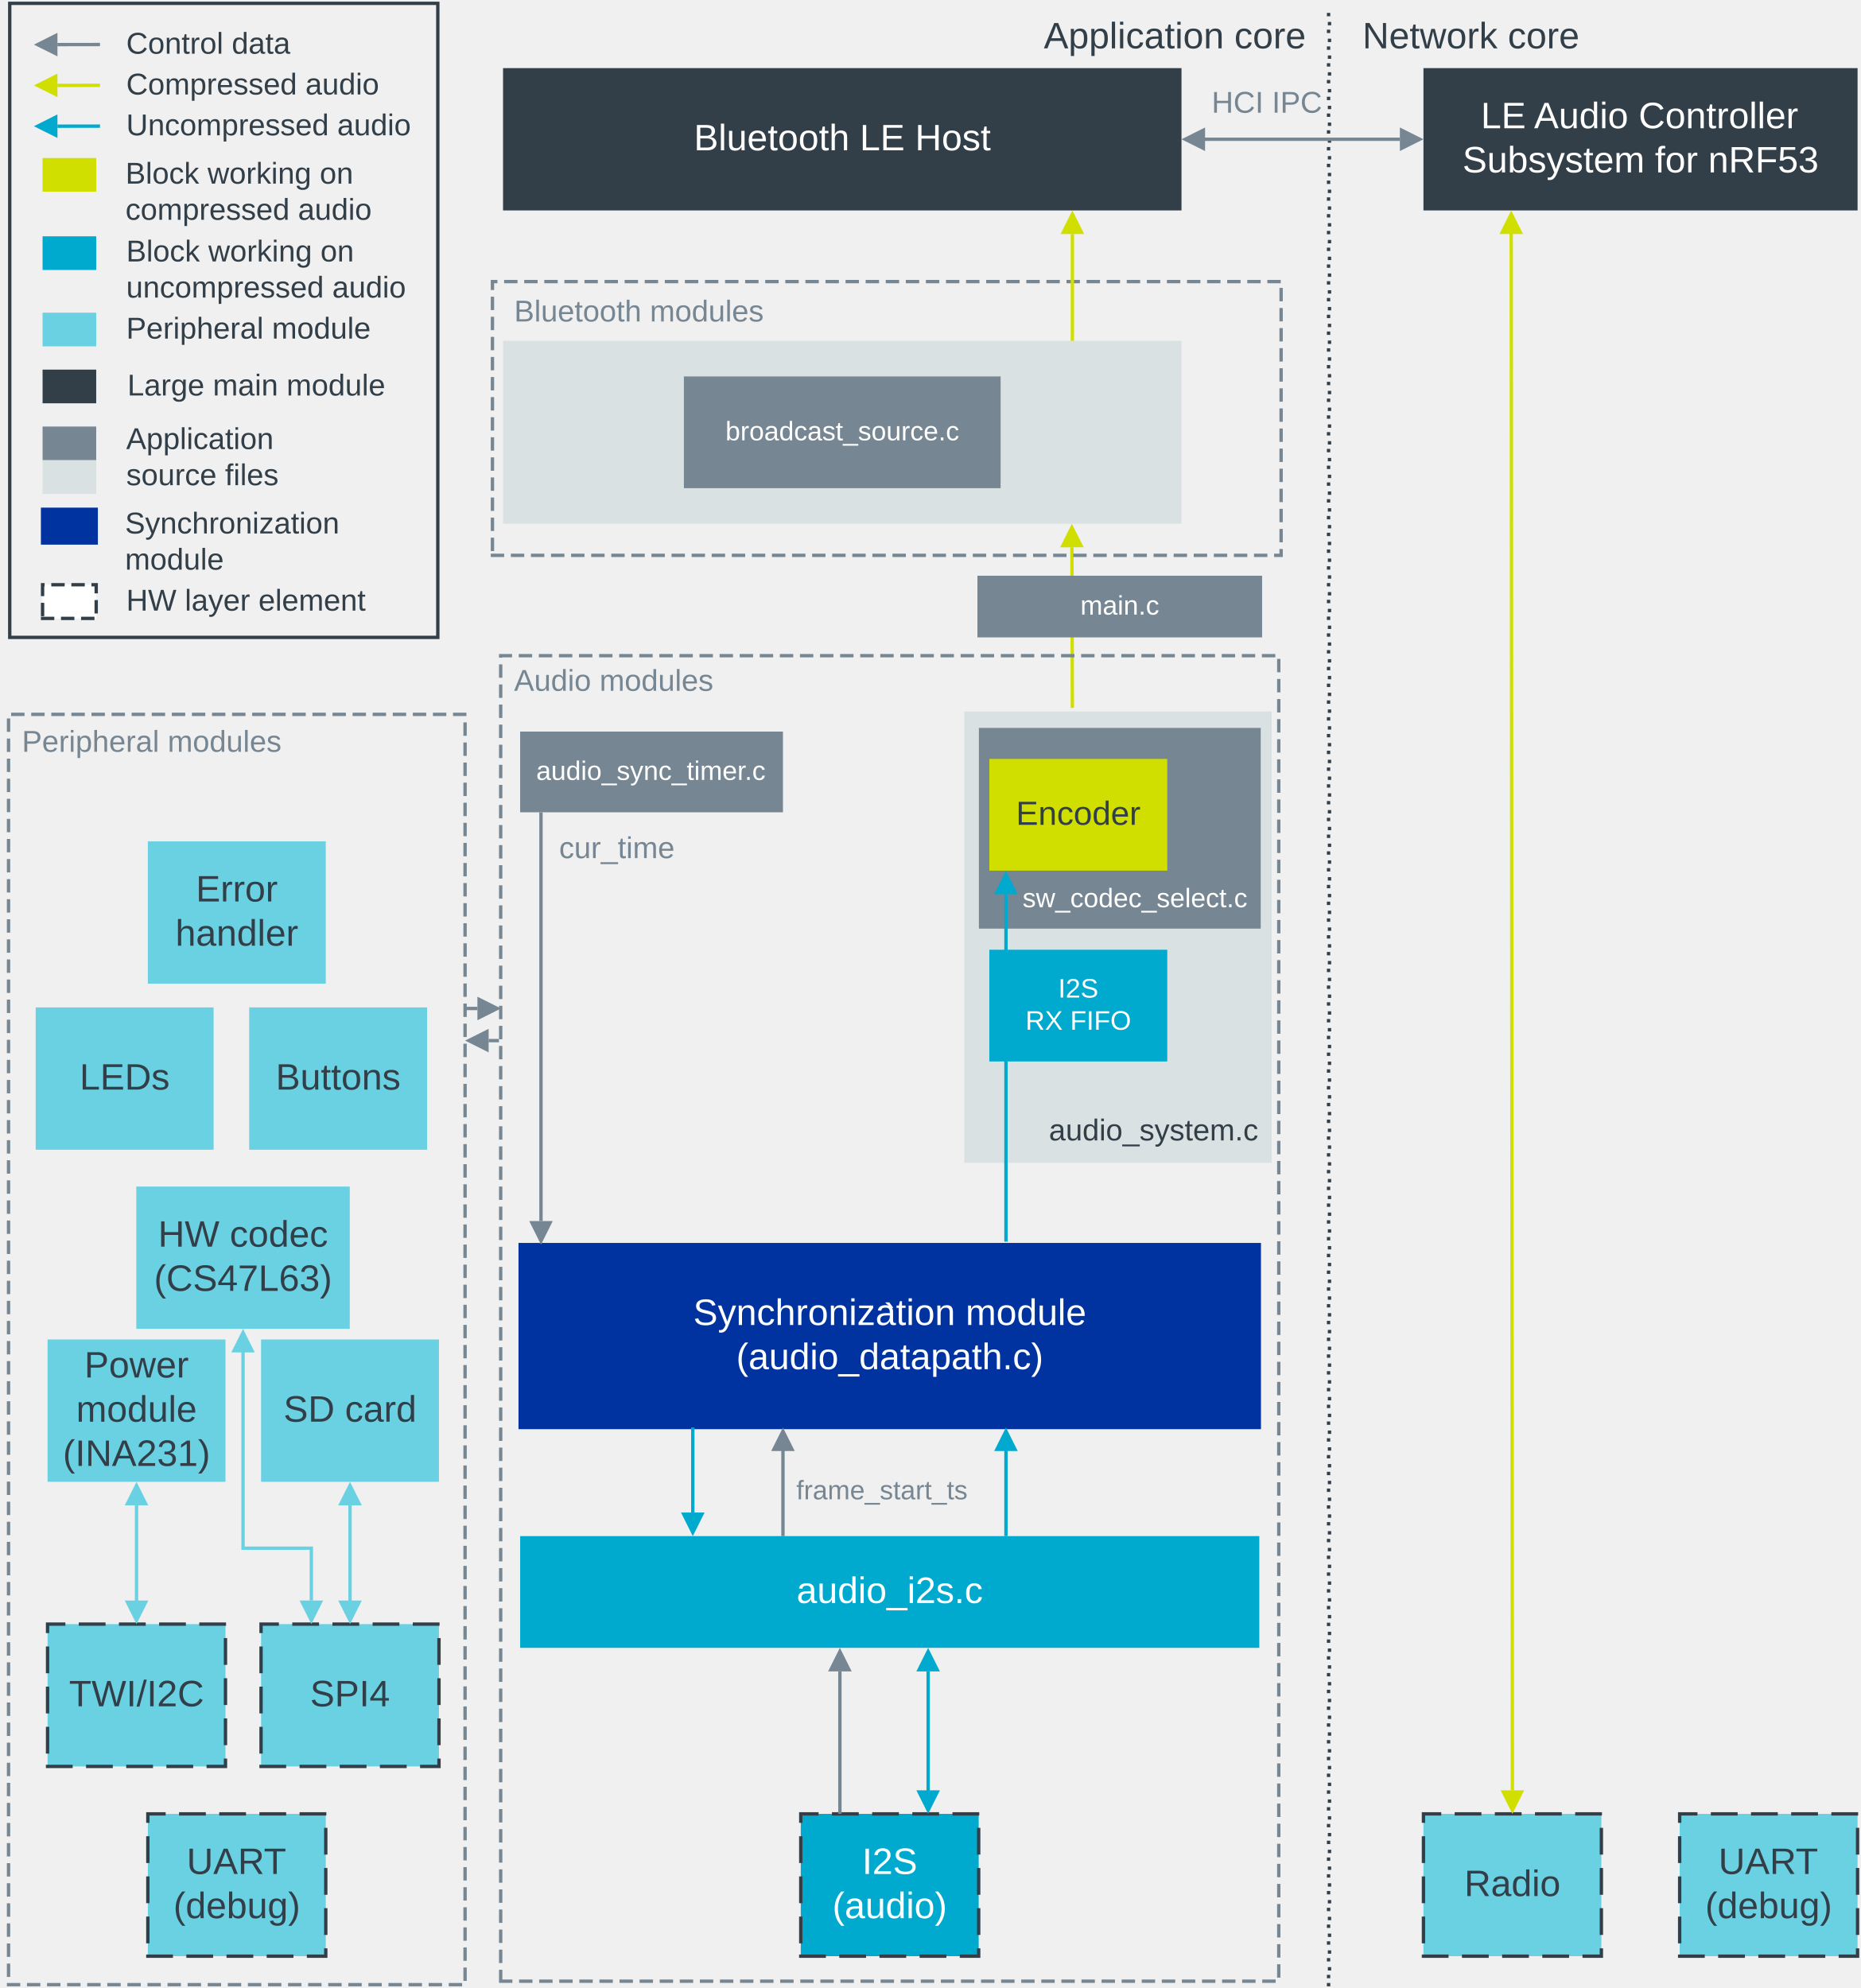
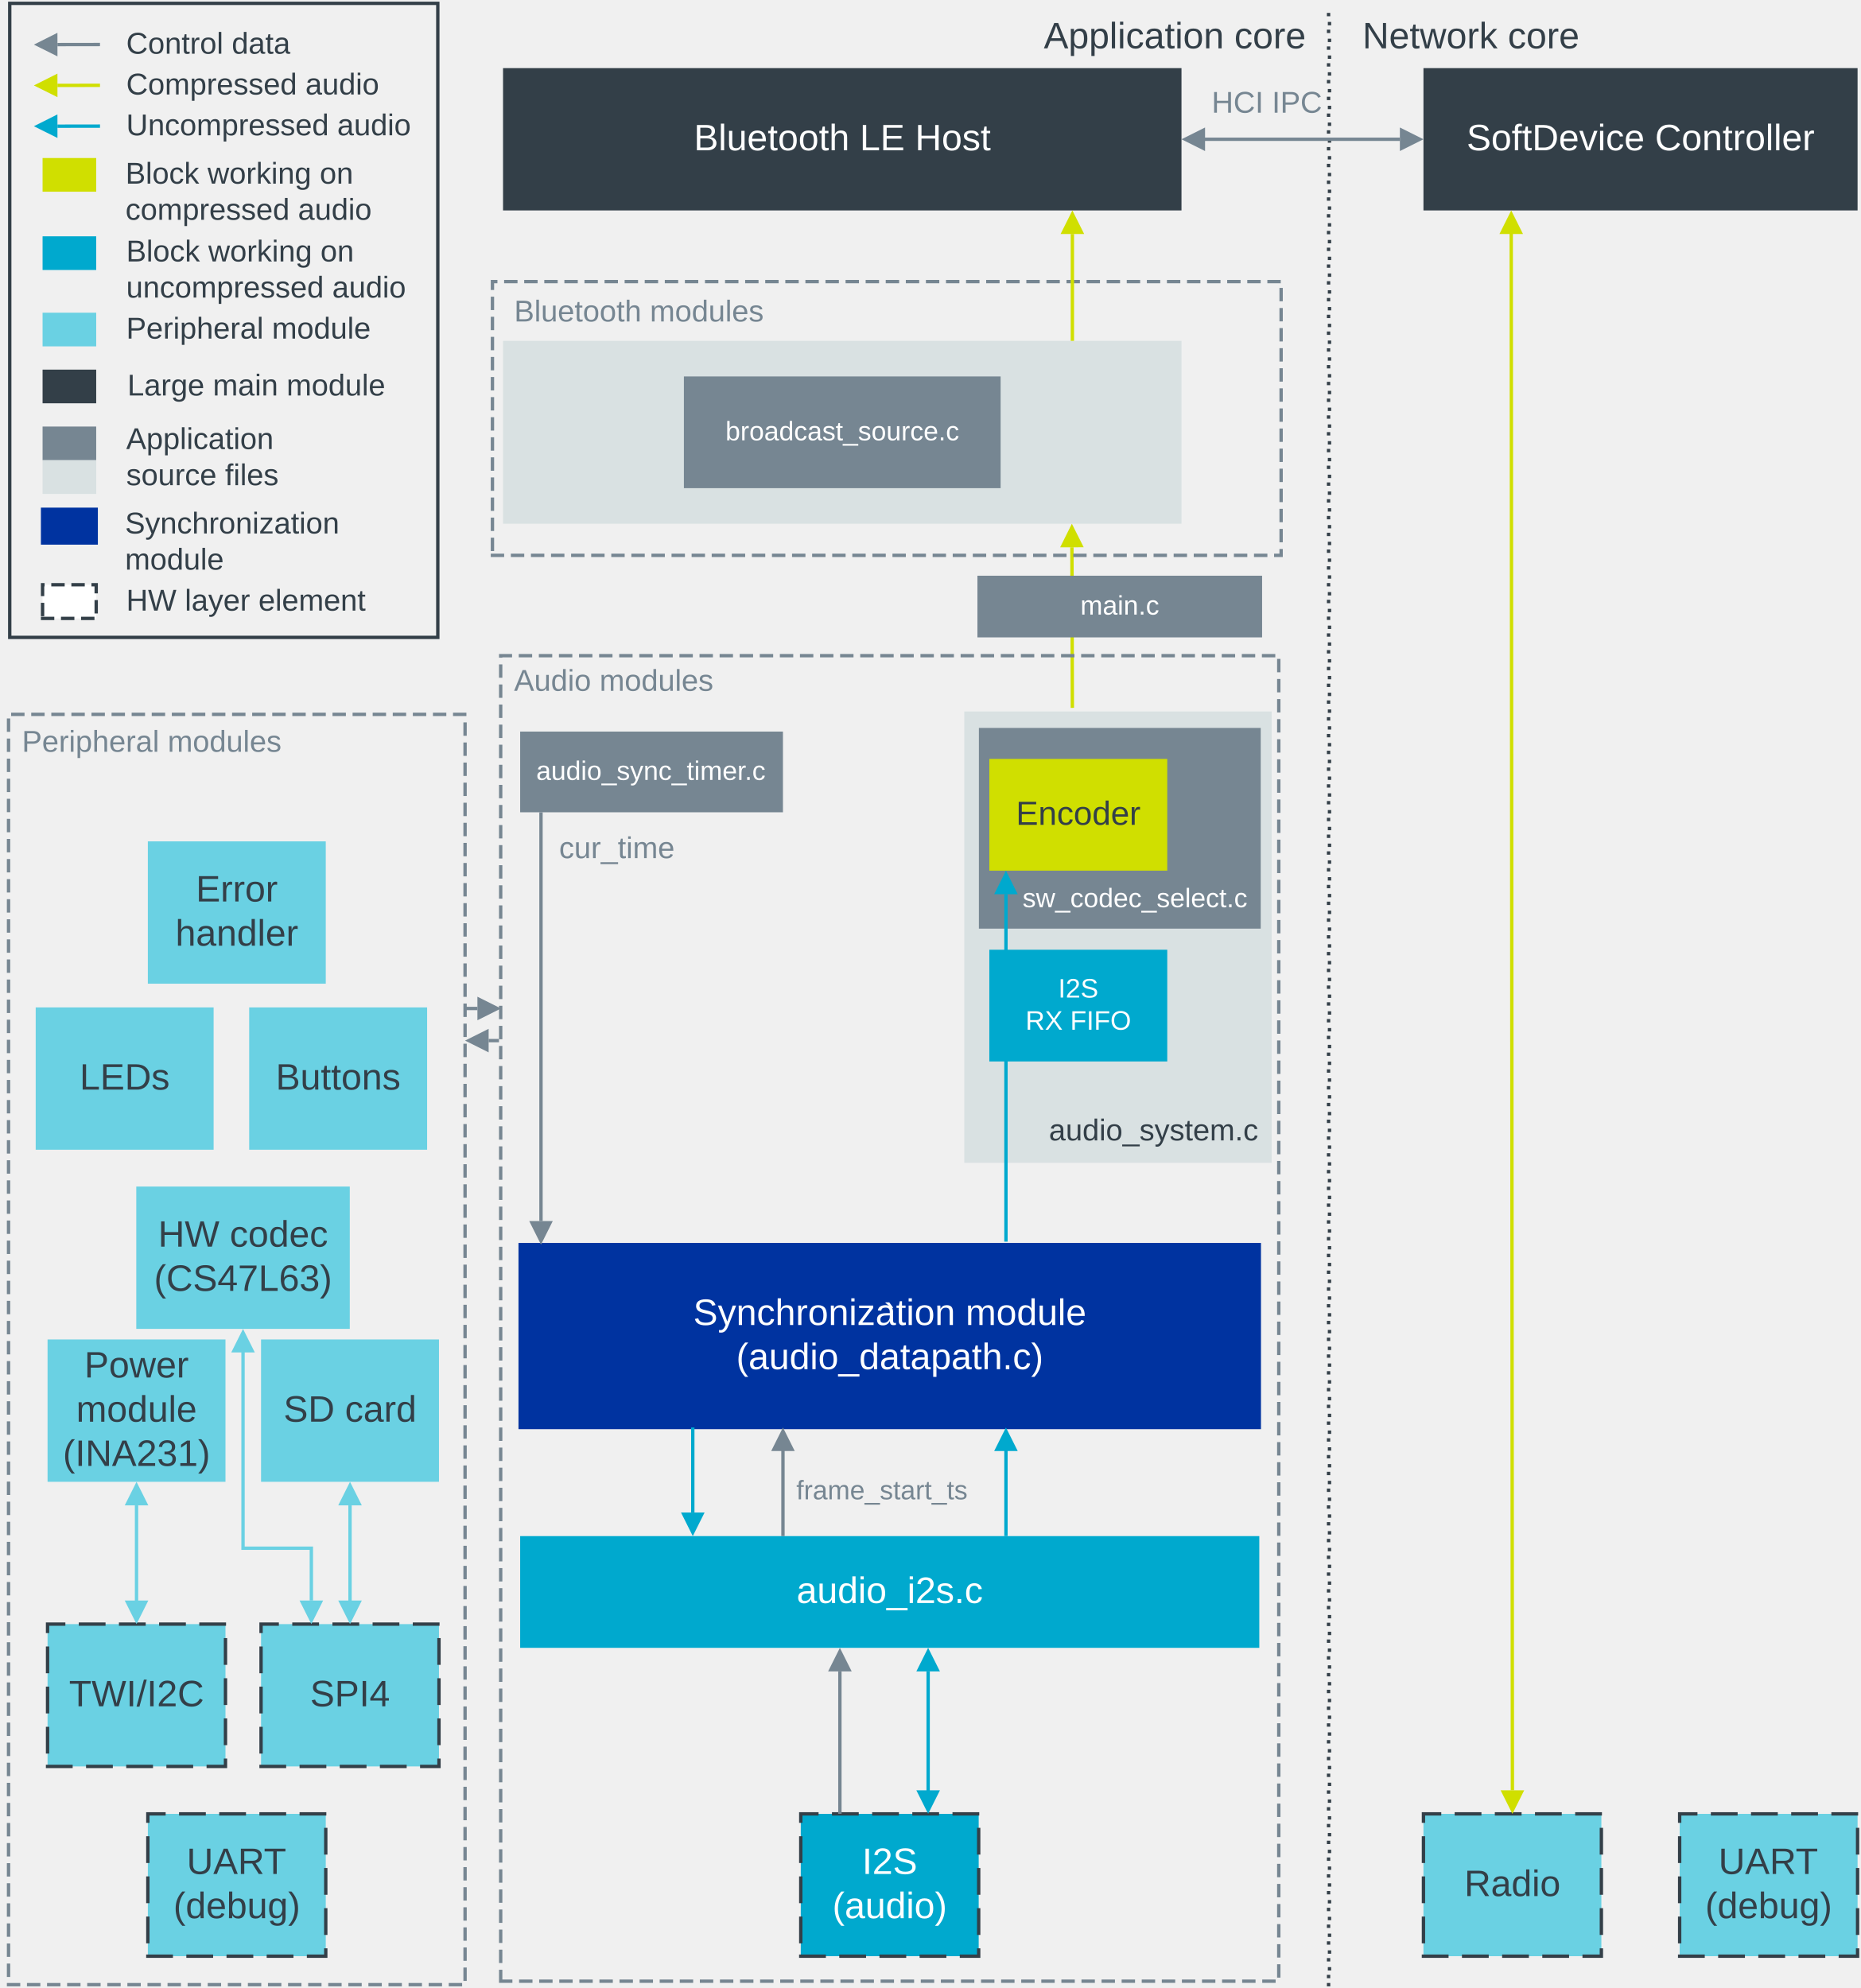
<svg xmlns="http://www.w3.org/2000/svg" xmlns:xlink="http://www.w3.org/1999/xlink" width="7.721in" height="8.249in" viewBox="0 0 555.896 593.951" xml:space="preserve" color-interpolation-filters="sRGB" class="st38">
  <style type="text/css">
	
		.st1 {marker-end:url(#mrkr4-6);stroke:#d0df00;stroke-linecap:butt;stroke-width:1}
		.st2 {fill:#d0df00;fill-opacity:1;stroke:#d0df00;stroke-opacity:1;stroke-width:0.284}
		.st3 {fill:#d9e1e2;stroke:none;stroke-width:1}
		.st4 {fill:#333f48;font-family:Arial;font-size:0.75em}
		.st5 {fill:#768692;stroke:none;stroke-width:1}
		.st6 {fill:#ffffff;font-family:Arial;font-size:0.667em}
		.st7 {fill:#333f48;stroke:none;stroke-width:1}
		.st8 {fill:#ffffff;font-family:Arial;font-size:0.917em}
- 		.st9 {font-size:1em}
- 		.st10 {fill:#6ad1e3;stroke:#333f48;stroke-dasharray:7,5;stroke-width:1}
- 		.st11 {fill:#333f48;font-family:Arial;font-size:0.917em}
+ 		.st9 {fill:#6ad1e3;stroke:#333f48;stroke-dasharray:7,5;stroke-width:1}
+ 		.st10 {fill:#333f48;font-family:Arial;font-size:0.917em}
+ 		.st11 {font-size:1em}
		.st12 {fill:#6ad1e3;stroke:none;stroke-width:1}
- 		.st13 {marker-end:url(#mrkr4-66);marker-start:url(#mrkr4-64);stroke:#6ad1e3;stroke-linecap:butt;stroke-width:1}
+ 		.st13 {marker-end:url(#mrkr4-65);marker-start:url(#mrkr4-63);stroke:#6ad1e3;stroke-linecap:butt;stroke-width:1}
		.st14 {fill:#6ad1e3;fill-opacity:1;stroke:#6ad1e3;stroke-opacity:1;stroke-width:0.284}
		.st15 {fill:#0033a0;stroke:#0033a0;stroke-width:1}
		.st16 {fill:#feffff;font-family:Arial;font-size:0.917em}
		.st17 {fill:#00a9ce;stroke:none;stroke-width:1}
		.st18 {fill:none;stroke:#768692;stroke-dasharray:3,3;stroke-width:1}
		.st19 {fill:#00a9ce;stroke:#333f48;stroke-dasharray:7,5;stroke-width:1}
		.st20 {fill:#feffff;font-family:Arial;font-size:0.667em}
		.st21 {fill:none;stroke:#333f48;stroke-dasharray:0.01,5;stroke-width:1}
		.st22 {fill:none;stroke:none;stroke-width:1}
		.st23 {fill:#d0df00;stroke:none;stroke-width:1}
		.st24 {fill:#333f48;font-family:Arial;font-size:0.833em}
- 		.st25 {marker-end:url(#mrkr4-118);stroke:#768692;stroke-linecap:butt;stroke-width:1}
+ 		.st25 {marker-end:url(#mrkr4-117);stroke:#768692;stroke-linecap:butt;stroke-width:1}
		.st26 {fill:#768692;fill-opacity:1;stroke:#768692;stroke-opacity:1;stroke-width:0.284}
- 		.st27 {marker-start:url(#mrkr4-124);stroke:#00a9ce;stroke-linecap:butt;stroke-width:1}
+ 		.st27 {marker-start:url(#mrkr4-123);stroke:#00a9ce;stroke-linecap:butt;stroke-width:1}
		.st28 {fill:#00a9ce;fill-opacity:1;stroke:#00a9ce;stroke-opacity:1;stroke-width:0.284}
- 		.st29 {marker-end:url(#mrkr4-130);stroke:#00a9ce;stroke-linecap:butt;stroke-width:1}
+ 		.st29 {marker-end:url(#mrkr4-129);stroke:#00a9ce;stroke-linecap:butt;stroke-width:1}
		.st30 {fill:#768692;font-family:Arial;font-size:0.75em}
- 		.st31 {marker-start:url(#mrkr4-149);stroke:#768692;stroke-linecap:butt;stroke-width:1}
+ 		.st31 {marker-start:url(#mrkr4-148);stroke:#768692;stroke-linecap:butt;stroke-width:1}
		.st32 {fill:#768692;font-family:Arial;font-size:0.667em}
- 		.st33 {marker-end:url(#mrkr4-130);marker-start:url(#mrkr4-124);stroke:#00a9ce;stroke-linecap:butt;stroke-width:1}
- 		.st34 {marker-end:url(#mrkr4-118);marker-start:url(#mrkr4-149);stroke:#768692;stroke-linecap:butt;stroke-width:1}
+ 		.st33 {marker-end:url(#mrkr4-129);marker-start:url(#mrkr4-123);stroke:#00a9ce;stroke-linecap:butt;stroke-width:1}
+ 		.st34 {marker-end:url(#mrkr4-117);marker-start:url(#mrkr4-148);stroke:#768692;stroke-linecap:butt;stroke-width:1}
		.st35 {fill:none;stroke:#333f48;stroke-width:1}
		.st36 {fill:#ffffff;stroke:#333f48;stroke-dasharray:3,3;stroke-width:1}
- 		.st37 {marker-end:url(#mrkr4-6);marker-start:url(#mrkr4-267);stroke:#d0df00;stroke-linecap:butt;stroke-width:1}
+ 		.st37 {marker-end:url(#mrkr4-6);marker-start:url(#mrkr4-266);stroke:#d0df00;stroke-linecap:butt;stroke-width:1}
		.st38 {fill:none;fill-rule:evenodd;font-size:12px;overflow:visible;stroke-linecap:square;stroke-miterlimit:3}
	
	</style>
  <defs id="Markers">
    <g id="lend4">
      <path d="M 2 1 L 0 0 L 2 -1 L 2 1 " style="stroke:none" />
    </g>
    <marker id="mrkr4-6" class="st2" refX="-7.04" orient="auto" markerUnits="strokeWidth" overflow="visible">
      <use xlink:href="#lend4" transform="scale(-3.52,-3.52) " />
    </marker>
-     <marker id="mrkr4-64" class="st14" refX="6.68" orient="auto" markerUnits="strokeWidth" overflow="visible">
+     <marker id="mrkr4-63" class="st14" refX="6.68" orient="auto" markerUnits="strokeWidth" overflow="visible">
      <use xlink:href="#lend4" transform="scale(3.52) " />
    </marker>
-     <marker id="mrkr4-66" class="st14" refX="-7.04" orient="auto" markerUnits="strokeWidth" overflow="visible">
+     <marker id="mrkr4-65" class="st14" refX="-7.04" orient="auto" markerUnits="strokeWidth" overflow="visible">
      <use xlink:href="#lend4" transform="scale(-3.52,-3.52) " />
    </marker>
-     <marker id="mrkr4-118" class="st26" refX="-7.04" orient="auto" markerUnits="strokeWidth" overflow="visible">
+     <marker id="mrkr4-117" class="st26" refX="-7.04" orient="auto" markerUnits="strokeWidth" overflow="visible">
      <use xlink:href="#lend4" transform="scale(-3.52,-3.52) " />
    </marker>
-     <marker id="mrkr4-124" class="st28" refX="6.68" orient="auto" markerUnits="strokeWidth" overflow="visible">
+     <marker id="mrkr4-123" class="st28" refX="6.68" orient="auto" markerUnits="strokeWidth" overflow="visible">
      <use xlink:href="#lend4" transform="scale(3.52) " />
    </marker>
-     <marker id="mrkr4-130" class="st28" refX="-7.04" orient="auto" markerUnits="strokeWidth" overflow="visible">
+     <marker id="mrkr4-129" class="st28" refX="-7.04" orient="auto" markerUnits="strokeWidth" overflow="visible">
      <use xlink:href="#lend4" transform="scale(-3.52,-3.52) " />
    </marker>
-     <marker id="mrkr4-149" class="st26" refX="6.68" orient="auto" markerUnits="strokeWidth" overflow="visible">
+     <marker id="mrkr4-148" class="st26" refX="6.68" orient="auto" markerUnits="strokeWidth" overflow="visible">
      <use xlink:href="#lend4" transform="scale(3.52) " />
    </marker>
-     <marker id="mrkr4-267" class="st2" refX="6.68" orient="auto" markerUnits="strokeWidth" overflow="visible">
+     <marker id="mrkr4-266" class="st2" refX="6.68" orient="auto" markerUnits="strokeWidth" overflow="visible">
      <use xlink:href="#lend4" transform="scale(3.52) " />
    </marker>
  </defs>
  <g>
    <g id="shape238-1" transform="translate(327.338,-382.464)">
      <path d="M-7.01 593.95 L-7.14 545.98" class="st1" />
    </g>
    <g id="shape239-7" transform="translate(288.049,-246.533)">
      <rect x="0" y="459.101" width="91.808" height="134.85" class="st3" />
      <text x="25.28" y="587.25" class="st4">audio_system.c</text>
    </g>
    <g id="shape240-10" transform="translate(292.408,-316.504)">
      <rect x="0" y="533.986" width="84.189" height="59.965" class="st5" />
      <text x="13.04" y="587.55" class="st6">sw_codec_select.c</text>
    </g>
    <g id="shape241-13" transform="translate(150.251,-437.471)">
      <rect x="0" y="539.311" width="202.677" height="54.64" class="st3" />
    </g>
    <g id="shape242-15" transform="translate(425.211,-531.079)">
      <rect x="0" y="551.431" width="129.685" height="42.52" class="st7" />
-       <text x="17.15" y="569.39" class="st8">LE Audio Controller <tspan x="11.66" dy="1.2em" class="st9">S</tspan>ubsystem for nRF53</text>
-     </g>
-     <g id="shape243-19" transform="translate(425.211,-9.50394)">
-       <path d="M0 593.95 L53.15 593.95 L53.15 551.43 L0 551.43 L0 593.95 Z" class="st10" />
-       <text x="12.2" y="575.99" class="st11">Radio</text>
-     </g>
-     <g id="shape244-22" transform="translate(501.747,-9.50394)">
-       <path d="M0 593.95 L53.15 593.95 L53.15 551.43 L0 551.43 L0 593.95 Z" class="st10" />
-       <text x="11.6" y="569.39" class="st11">UART <tspan x="7.62" dy="1.2em" class="st9">(debug)</tspan>
-       </text>
-     </g>
-     <g id="shape245-26" transform="translate(44.1469,-9.50394)">
-       <path d="M0 593.95 L53.15 593.95 L53.15 551.43 L0 551.43 L0 593.95 Z" class="st10" />
-       <text x="11.6" y="569.39" class="st11">UART <tspan x="7.62" dy="1.2em" class="st9">(debug)</tspan>
-       </text>
-     </g>
-     <g id="shape246-30" transform="translate(14.1876,-66.1969)">
-       <path d="M0 593.95 L53.15 593.95 L53.15 551.43 L0 551.43 L0 593.95 Z" class="st10" />
-       <text x="6.41" y="575.99" class="st11">TWI/I2C</text>
-     </g>
-     <g id="shape247-33" transform="translate(77.9671,-66.1969)">
-       <path d="M0 593.95 L53.15 593.95 L53.15 551.43 L0 551.43 L0 593.95 Z" class="st10" />
-       <text x="14.65" y="575.99" class="st11">SPI4</text>
-     </g>
-     <g id="shape248-36" transform="translate(77.9671,-151.236)">
-       <rect x="0" y="551.431" width="53.15" height="42.52" class="st12" />
-       <text x="6.71" y="575.99" class="st11">SD card</text>
-     </g>
-     <g id="shape249-39" transform="translate(40.6915,-196.926)">
+       <text x="12.88" y="575.99" class="st8">SoftDevice Controller</text>
+     </g>
+     <g id="shape243-18" transform="translate(425.211,-9.50394)">
+       <path d="M0 593.95 L53.15 593.95 L53.15 551.43 L0 551.43 L0 593.95 Z" class="st9" />
+       <text x="12.2" y="575.99" class="st10">Radio</text>
+     </g>
+     <g id="shape244-21" transform="translate(501.747,-9.50394)">
+       <path d="M0 593.95 L53.15 593.95 L53.15 551.43 L0 551.43 L0 593.95 Z" class="st9" />
+       <text x="11.6" y="569.39" class="st10">UART <tspan x="7.62" dy="1.2em" class="st11">(debug)</tspan>
+       </text>
+     </g>
+     <g id="shape245-25" transform="translate(44.1469,-9.50394)">
+       <path d="M0 593.95 L53.15 593.95 L53.15 551.43 L0 551.43 L0 593.95 Z" class="st9" />
+       <text x="11.6" y="569.39" class="st10">UART <tspan x="7.62" dy="1.2em" class="st11">(debug)</tspan>
+       </text>
+     </g>
+     <g id="shape246-29" transform="translate(14.1876,-66.1969)">
+       <path d="M0 593.95 L53.15 593.95 L53.15 551.43 L0 551.43 L0 593.95 Z" class="st9" />
+       <text x="6.41" y="575.99" class="st10">TWI/I2C</text>
+     </g>
+     <g id="shape247-32" transform="translate(77.9671,-66.1969)">
+       <path d="M0 593.95 L53.15 593.95 L53.15 551.43 L0 551.43 L0 593.95 Z" class="st9" />
+       <text x="14.65" y="575.99" class="st10">SPI4</text>
+     </g>
+     <g id="shape248-35" transform="translate(77.9671,-151.236)">
+       <rect x="0" y="551.431" width="53.15" height="42.52" class="st12" />
+       <text x="6.71" y="575.99" class="st10">SD card</text>
+     </g>
+     <g id="shape249-38" transform="translate(40.6915,-196.926)">
      <rect x="0" y="551.431" width="63.779" height="42.52" class="st12" />
-       <text x="6.52" y="569.39" class="st11">HW codec <tspan x="5.29" dy="1.2em" class="st9">(CS47L63)</tspan>
-       </text>
-     </g>
-     <g id="shape250-43" transform="translate(14.1876,-151.236)">
-       <rect x="0" y="551.431" width="53.15" height="42.52" class="st12" />
-       <text x="10.99" y="562.79" class="st11">Power <tspan x="8.54" dy="1.2em" class="st9">module </tspan>
-         <tspan x="4.57" dy="1.2em" class="st9">(INA231)</tspan>
-       </text>
-     </g>
-     <g id="shape251-48" transform="translate(44.1469,-300.055)">
-       <rect x="0" y="551.431" width="53.15" height="42.52" class="st12" />
-       <text x="14.35" y="569.39" class="st11">Error <tspan x="8.23" dy="1.2em" class="st9">handler</tspan>
-       </text>
-     </g>
-     <g id="shape252-52" transform="translate(74.4238,-250.449)">
-       <rect x="0" y="551.431" width="53.15" height="42.52" class="st12" />
-       <text x="7.92" y="575.99" class="st11">Buttons</text>
-     </g>
-     <g id="shape253-55" transform="translate(10.6443,-250.449)">
-       <rect x="0" y="551.431" width="53.15" height="42.52" class="st12" />
-       <text x="13.13" y="575.99" class="st11">LEDs</text>
-     </g>
-     <g id="shape254-58" transform="translate(33.6758,-108.717)">
+       <text x="6.52" y="569.39" class="st10">HW codec <tspan x="5.29" dy="1.2em" class="st11">(CS47L63)</tspan>
+       </text>
+     </g>
+     <g id="shape250-42" transform="translate(14.1876,-151.236)">
+       <rect x="0" y="551.431" width="53.15" height="42.52" class="st12" />
+       <text x="10.99" y="562.79" class="st10">Power <tspan x="8.54" dy="1.2em" class="st11">module </tspan>
+         <tspan x="4.57" dy="1.2em" class="st11">(INA231)</tspan>
+       </text>
+     </g>
+     <g id="shape251-47" transform="translate(44.1469,-300.055)">
+       <rect x="0" y="551.431" width="53.15" height="42.52" class="st12" />
+       <text x="14.35" y="569.39" class="st10">Error <tspan x="8.23" dy="1.2em" class="st11">handler</tspan>
+       </text>
+     </g>
+     <g id="shape252-51" transform="translate(74.4238,-250.449)">
+       <rect x="0" y="551.431" width="53.15" height="42.52" class="st12" />
+       <text x="7.92" y="575.99" class="st10">Buttons</text>
+     </g>
+     <g id="shape253-54" transform="translate(10.6443,-250.449)">
+       <rect x="0" y="551.431" width="53.15" height="42.52" class="st12" />
+       <text x="13.13" y="575.99" class="st10">LEDs</text>
+     </g>
+     <g id="shape254-57" transform="translate(33.6758,-108.717)">
      <path d="M7.09 587.27 L7.09 586.91 L7.09 558.47" class="st13" />
    </g>
-     <g id="shape255-67" transform="translate(155.37,-167.462)">
+     <g id="shape255-66" transform="translate(155.37,-167.462)">
      <rect x="0" y="539.311" width="220.802" height="54.64" class="st15" />
-       <text x="51.7" y="563.33" class="st16">Synchronization module <tspan x="64.53" dy="1.2em" class="st9">(audio_datapath.c)</tspan>
-       </text>
-     </g>
-     <g id="shape256-71" transform="translate(155.37,-101.63)">
+       <text x="51.7" y="563.33" class="st16">Synchronization module <tspan x="64.53" dy="1.2em" class="st11">(audio_datapath.c)</tspan>
+       </text>
+     </g>
+     <g id="shape256-70" transform="translate(155.37,-101.63)">
      <rect x="0" y="560.57" width="220.802" height="33.38" class="st17" />
      <text x="82.58" y="580.56" class="st16">audio_i2s.c</text>
    </g>
-     <g id="shape257-74" transform="translate(149.55,-2.03534)">
+     <g id="shape257-73" transform="translate(149.55,-2.03534)">
      <path d="M0 593.95 L232.44 593.95 L232.44 197.93 L0 197.93 L0 593.95 Z" class="st18" />
      <text x="114.39" y="399.24" class="st8">`</text>
    </g>
-     <g id="shape258-77" transform="translate(97.4553,-108.717)">
+     <g id="shape258-76" transform="translate(97.4553,-108.717)">
      <path d="M7.09 587.27 L7.09 586.91 L7.09 558.47" class="st13" />
    </g>
-     <g id="shape259-84" transform="translate(72.5813,-196.926)">
+     <g id="shape259-83" transform="translate(72.5813,-196.926)">
      <path d="M0 600.63 L0 600.99 L0 659.48 L20.41 659.48 L20.41 675.12" class="st13" />
    </g>
-     <g id="shape260-91" transform="translate(239.196,-9.50394)">
+     <g id="shape260-90" transform="translate(239.196,-9.50394)">
      <path d="M0 593.95 L53.15 593.95 L53.15 551.43 L0 551.43 L0 593.95 Z" class="st19" />
-       <text x="18.32" y="569.39" class="st16">I2S <tspan x="9.45" dy="1.2em" class="st9">(audio)</tspan>
-       </text>
-     </g>
-     <g id="shape261-95" transform="translate(295.526,-276.819)">
+       <text x="18.32" y="569.39" class="st16">I2S <tspan x="9.45" dy="1.2em" class="st11">(audio)</tspan>
+       </text>
+     </g>
+     <g id="shape261-94" transform="translate(295.526,-276.819)">
      <rect x="0" y="560.57" width="53.15" height="33.38" class="st17" />
-       <text x="20.57" y="574.86" class="st20">I2S <tspan x="10.8" dy="1.2em" class="st9">RX FIFO</tspan>
-       </text>
-     </g>
-     <g id="shape262-99" transform="translate(155.37,-351.265)">
+       <text x="20.57" y="574.86" class="st20">I2S <tspan x="10.8" dy="1.2em" class="st11">RX FIFO</tspan>
+       </text>
+     </g>
+     <g id="shape262-98" transform="translate(155.37,-351.265)">
      <rect x="0" y="569.838" width="78.503" height="24.113" class="st5" />
      <text x="4.79" y="584.29" class="st6">audio_sync_timer.c</text>
    </g>
-     <g id="shape263-102" transform="translate(396.865,-1)">
+     <g id="shape263-101" transform="translate(396.865,-1)">
      <path d="M0 593.95 L0.28 593.95 L0.28 4.34 L0 4.34 L0 593.95 Z" class="st21" />
    </g>
-     <g id="shape264-104" transform="translate(396.865,-573.598)">
+     <g id="shape264-103" transform="translate(396.865,-573.598)">
      <rect x="0" y="575.526" width="85.039" height="18.425" class="st22" />
-       <text x="10.12" y="588.04" class="st11">Network core</text>
-     </g>
-     <g id="shape265-107" transform="translate(304.739,-573.598)">
+       <text x="10.12" y="588.04" class="st10">Network core</text>
+     </g>
+     <g id="shape265-106" transform="translate(304.739,-573.598)">
      <rect x="0" y="575.526" width="92.409" height="18.425" class="st22" />
-       <text x="7.07" y="588.04" class="st11">Application core</text>
-     </g>
-     <g id="shape266-110" transform="translate(295.526,-333.829)">
+       <text x="7.07" y="588.04" class="st10">Application core</text>
+     </g>
+     <g id="shape266-109" transform="translate(295.526,-333.829)">
      <rect x="0" y="560.57" width="53.15" height="33.38" class="st23" />
      <text x="7.95" y="580.26" class="st24">Encoder</text>
    </g>
-     <g id="shape268-113" transform="translate(154.503,-351.265)">
+     <g id="shape268-112" transform="translate(154.503,-351.265)">
      <path d="M7.09 593.95 L7.09 716.07" class="st25" />
    </g>
-     <g id="shape271-119" transform="translate(293.4,-307.85)">
+     <g id="shape271-118" transform="translate(293.4,-307.85)">
      <path d="M7.09 600.63 L7.09 600.99 L7.09 678.81" class="st27" />
    </g>
-     <g id="shape272-125" transform="translate(293.4,-309.308)">
+     <g id="shape272-124" transform="translate(293.4,-309.308)">
      <path d="M7.09 593.95 L7.09 576.47" class="st29" />
    </g>
-     <g id="shape279-131" transform="translate(214.03,-167.462)">
+     <g id="shape279-130" transform="translate(214.03,-167.462)">
      <path d="M-7.09 593.95 L-7.09 619.36" class="st29" />
    </g>
-     <g id="shape280-136" transform="translate(293.4,-167.462)">
+     <g id="shape280-135" transform="translate(293.4,-167.462)">
      <path d="M7.09 600.63 L7.09 600.99 L7.09 626.4" class="st27" />
    </g>
-     <g id="shape281-141" transform="translate(163.006,-329.632)">
+     <g id="shape281-140" transform="translate(163.006,-329.632)">
      <rect x="0" y="572.691" width="42.52" height="21.26" class="st22" />
      <text x="4" y="586.02" class="st30">cur_time</text>
    </g>
-     <g id="shape282-144" transform="translate(226.786,-167.462)">
+     <g id="shape282-143" transform="translate(226.786,-167.462)">
      <path d="M7.09 600.63 L7.09 600.99 L7.09 626.4" class="st31" />
    </g>
-     <g id="shape283-150" transform="translate(233.873,-139.898)">
+     <g id="shape283-149" transform="translate(233.873,-139.898)">
      <rect x="0" y="576.943" width="66.614" height="17.008" class="st22" />
      <text x="4" y="587.85" class="st32">frame_start_ts</text>
    </g>
-     <g id="shape284-153" transform="translate(243.794,-52.0236)">
+     <g id="shape284-152" transform="translate(243.794,-52.0236)">
      <path d="M7.09 593.95 L7.09 551.38" class="st25" />
    </g>
-     <g id="shape285-158" transform="translate(270.156,-52.0236)">
+     <g id="shape285-157" transform="translate(270.156,-52.0236)">
      <path d="M7.09 587.27 L7.09 586.91 L7.09 551.38" class="st33" />
    </g>
-     <g id="shape286-165" transform="translate(352.928,-545.252)">
+     <g id="shape286-164" transform="translate(352.928,-545.252)">
      <path d="M6.68 586.86 L7.04 586.86 L65.24 586.86" class="st34" />
    </g>
-     <g id="shape287-172" transform="translate(357.18,-552.339)">
+     <g id="shape287-171" transform="translate(357.18,-552.339)">
      <rect x="0" y="572.691" width="42.52" height="21.26" class="st22" />
      <text x="4.76" y="586.02" class="st30">HCI IPC</text>
    </g>
-     <g id="shape288-175" transform="translate(149.55,-382.464)">
+     <g id="shape288-174" transform="translate(149.55,-382.464)">
      <rect x="0" y="578.36" width="71.566" height="15.591" class="st22" />
      <text x="4" y="588.86" class="st30">Audio modules</text>
    </g>
-     <g id="shape289-178" transform="translate(137.191,-285.557)">
+     <g id="shape289-177" transform="translate(137.191,-285.557)">
      <path d="M1.72 586.86 L5.41 586.86" class="st25" />
    </g>
-     <g id="shape290-183" transform="translate(151.06,-275.961)">
+     <g id="shape290-182" transform="translate(151.06,-275.961)">
      <path d="M-2.02 586.86 L-5.11 586.86" class="st25" />
    </g>
-     <g id="group291-188" transform="translate(2.53133,-1)">
-       <g id="shape292-189">
+     <g id="group291-187" transform="translate(2.53133,-1)">
+       <g id="shape292-188">
        <path d="M0 593.95 L136.38 593.95 L136.38 214.43 L0 214.43 L0 593.95 Z" class="st18" />
      </g>
-       <g id="shape293-191" transform="translate(0,-362.569)">
+       <g id="shape293-190" transform="translate(0,-362.569)">
        <rect x="0" y="576.995" width="136.381" height="16.956" class="st22" />
        <text x="4" y="588.17" class="st30">Peripheral modules</text>
      </g>
    </g>
-     <g id="shape294-194" transform="translate(2.88994,-403.52)">
+     <g id="shape294-193" transform="translate(2.88994,-403.52)">
      <rect x="0" y="404.52" width="127.877" height="189.431" class="st35" />
    </g>
-     <g id="shape295-196" transform="translate(12.7002,-536.678)">
+     <g id="shape295-195" transform="translate(12.7002,-536.678)">
      <rect x="0" y="583.89" width="16.019" height="10.061" class="st23" />
    </g>
-     <g id="shape296-198" transform="translate(29.8533,-587.717)">
+     <g id="shape296-197" transform="translate(29.8533,-587.717)">
      <path d="M0 601.02 L-12.71 601.04" class="st25" />
    </g>
-     <g id="shape297-203" transform="translate(33.6886,-575.578)">
+     <g id="shape297-202" transform="translate(33.6886,-575.578)">
      <rect x="0" y="583.89" width="71.566" height="10.061" class="st22" />
      <text x="4" y="591.62" class="st4">Control data</text>
    </g>
-     <g id="shape298-206" transform="translate(29.8533,-575.528)">
+     <g id="shape298-205" transform="translate(29.8533,-575.528)">
      <path d="M0 601.02 L-12.71 601.04" class="st1" />
    </g>
-     <g id="shape299-211" transform="translate(33.6886,-563.389)">
+     <g id="shape299-210" transform="translate(33.6886,-563.389)">
      <rect x="0" y="583.89" width="97.078" height="10.061" class="st22" />
      <text x="4" y="591.62" class="st4">Compressed audio</text>
    </g>
-     <g id="shape300-214" transform="translate(29.8533,-563.339)">
+     <g id="shape300-213" transform="translate(29.8533,-563.339)">
      <path d="M0 601.02 L-12.71 601.04" class="st29" />
    </g>
-     <g id="shape301-219" transform="translate(33.6886,-551.2)">
+     <g id="shape301-218" transform="translate(33.6886,-551.2)">
      <rect x="0" y="583.89" width="97.078" height="10.061" class="st22" />
      <text x="4" y="591.62" class="st4">Uncompressed audio</text>
    </g>
-     <g id="shape302-222" transform="translate(12.7002,-513.287)">
+     <g id="shape302-221" transform="translate(12.7002,-513.287)">
      <rect x="0" y="583.89" width="16.019" height="10.061" class="st17" />
    </g>
-     <g id="shape303-224" transform="translate(33.4717,-531.357)">
-       <rect x="0" y="583.89" width="97.078" height="10.061" class="st22" />
-       <text x="4" y="586.22" class="st4">Block working on <tspan x="4" dy="1.2em" class="st9">compressed audio</tspan>
-       </text>
-     </g>
-     <g id="shape304-228" transform="translate(33.6886,-508.113)">
-       <rect x="0" y="583.89" width="97.078" height="10.061" class="st22" />
-       <text x="4" y="586.22" class="st4">Block working on <tspan x="4" dy="1.2em" class="st9">uncompressed audio</tspan>
-       </text>
-     </g>
-     <g id="shape305-232" transform="translate(12.7002,-409.189)">
+     <g id="shape303-223" transform="translate(33.4717,-531.357)">
+       <rect x="0" y="583.89" width="97.078" height="10.061" class="st22" />
+       <text x="4" y="586.22" class="st4">Block working on <tspan x="4" dy="1.2em" class="st11">compressed audio</tspan>
+       </text>
+     </g>
+     <g id="shape304-227" transform="translate(33.6886,-508.113)">
+       <rect x="0" y="583.89" width="97.078" height="10.061" class="st22" />
+       <text x="4" y="586.22" class="st4">Block working on <tspan x="4" dy="1.2em" class="st11">uncompressed audio</tspan>
+       </text>
+     </g>
+     <g id="shape305-231" transform="translate(12.7002,-409.189)">
      <path d="M0 593.95 L16.02 593.95 L16.02 583.89 L0 583.89 L0 593.95 Z" class="st36" />
    </g>
-     <g id="shape306-234" transform="translate(33.6886,-409.189)">
+     <g id="shape306-233" transform="translate(33.6886,-409.189)">
      <rect x="0" y="583.89" width="97.078" height="10.061" class="st22" />
      <text x="4" y="591.62" class="st4">HW layer element</text>
    </g>
-     <g id="shape307-237" transform="translate(12.7002,-490.466)">
+     <g id="shape307-236" transform="translate(12.7002,-490.466)">
      <rect x="0" y="583.89" width="16.019" height="10.061" class="st12" />
    </g>
-     <g id="shape308-239" transform="translate(33.6886,-490.466)">
+     <g id="shape308-238" transform="translate(33.6886,-490.466)">
      <rect x="0" y="583.89" width="97.078" height="10.061" class="st22" />
      <text x="4" y="591.62" class="st4">Peripheral module</text>
    </g>
-     <g id="shape309-242" transform="translate(12.7002,-473.459)">
+     <g id="shape309-241" transform="translate(12.7002,-473.459)">
      <rect x="0" y="583.89" width="16.019" height="10.061" class="st7" />
    </g>
-     <g id="shape310-244" transform="translate(34.0387,-473.459)">
+     <g id="shape310-243" transform="translate(34.0387,-473.459)">
      <rect x="0" y="583.89" width="97.078" height="10.061" class="st22" />
      <text x="4" y="591.62" class="st4">Large main module</text>
    </g>
-     <g id="shape311-247" transform="translate(33.6886,-452.059)">
-       <rect x="0" y="583.89" width="97.078" height="10.061" class="st22" />
-       <text x="4" y="586.22" class="st4">Application <tspan x="4" dy="1.2em" class="st9">source files</tspan>
-       </text>
-     </g>
-     <g id="shape312-251" transform="translate(12.7002,-456.451)">
+     <g id="shape311-246" transform="translate(33.6886,-452.059)">
+       <rect x="0" y="583.89" width="97.078" height="10.061" class="st22" />
+       <text x="4" y="586.22" class="st4">Application <tspan x="4" dy="1.2em" class="st11">source files</tspan>
+       </text>
+     </g>
+     <g id="shape312-250" transform="translate(12.7002,-456.451)">
      <rect x="0" y="583.89" width="16.019" height="10.061" class="st5" />
    </g>
-     <g id="shape313-253" transform="translate(12.7002,-446.39)">
+     <g id="shape313-252" transform="translate(12.7002,-446.39)">
      <rect x="0" y="583.89" width="16.019" height="10.061" class="st3" />
    </g>
-     <g id="shape314-255" transform="translate(12.7002,-431.727)">
+     <g id="shape314-254" transform="translate(12.7002,-431.727)">
      <rect x="0" y="583.89" width="16.019" height="10.061" class="st15" />
    </g>
-     <g id="shape315-257" transform="translate(33.33,-421.236)">
+     <g id="shape315-256" transform="translate(33.33,-421.236)">
      <rect x="0" y="572.691" width="97.078" height="21.26" class="st22" />
-       <text x="4" y="580.62" class="st4">Synchronization <tspan x="4" dy="1.2em" class="st9">module</tspan>
-       </text>
-     </g>
-     <g id="shape316-261" transform="translate(444.522,-531.079)">
+       <text x="4" y="580.62" class="st4">Synchronization <tspan x="4" dy="1.2em" class="st11">module</tspan>
+       </text>
+     </g>
+     <g id="shape316-260" transform="translate(444.522,-531.079)">
      <path d="M6.91 600.63 L6.91 600.99 L7.26 1065.97" class="st37" />
    </g>
-     <g id="shape317-269" transform="translate(150.251,-531.079)">
+     <g id="shape317-268" transform="translate(150.251,-531.079)">
      <rect x="0" y="551.431" width="202.677" height="42.52" class="st7" />
      <text x="57.01" y="575.99" class="st8">Bluetooth LE Host</text>
    </g>
-     <g id="shape321-272" transform="translate(147.089,-428.031)">
+     <g id="shape321-271" transform="translate(147.089,-428.031)">
      <path d="M0 593.95 L235.6 593.95 L235.6 512.16 L0 512.16 L0 593.95 Z" class="st18" />
    </g>
-     <g id="shape322-274" transform="translate(147.089,-491.394)">
+     <g id="shape322-273" transform="translate(147.089,-491.394)">
      <rect x="0" y="575.526" width="85.039" height="18.425" class="st22" />
      <text x="6.49" y="587.44" class="st30">Bluetooth modules</text>
    </g>
-     <g id="shape323-277" transform="translate(204.282,-448.101)">
+     <g id="shape323-276" transform="translate(204.282,-448.101)">
      <rect x="0" y="560.57" width="94.615" height="33.38" class="st5" />
      <text x="12.4" y="579.66" class="st6">broadcast_source.c</text>
    </g>
-     <g id="shape327-280" transform="translate(313.243,-492.111)">
+     <g id="shape327-279" transform="translate(313.243,-492.111)">
      <path d="M7.09 593.95 L7.09 562.02" class="st1" />
    </g>
-     <g id="shape328-285" transform="translate(291.969,-403.52)">
+     <g id="shape328-284" transform="translate(291.969,-403.52)">
      <rect x="0" y="575.526" width="85.039" height="18.425" class="st5" />
      <text x="30.74" y="587.14" class="st6">main.c</text>
    </g>
  </g>
</svg>
